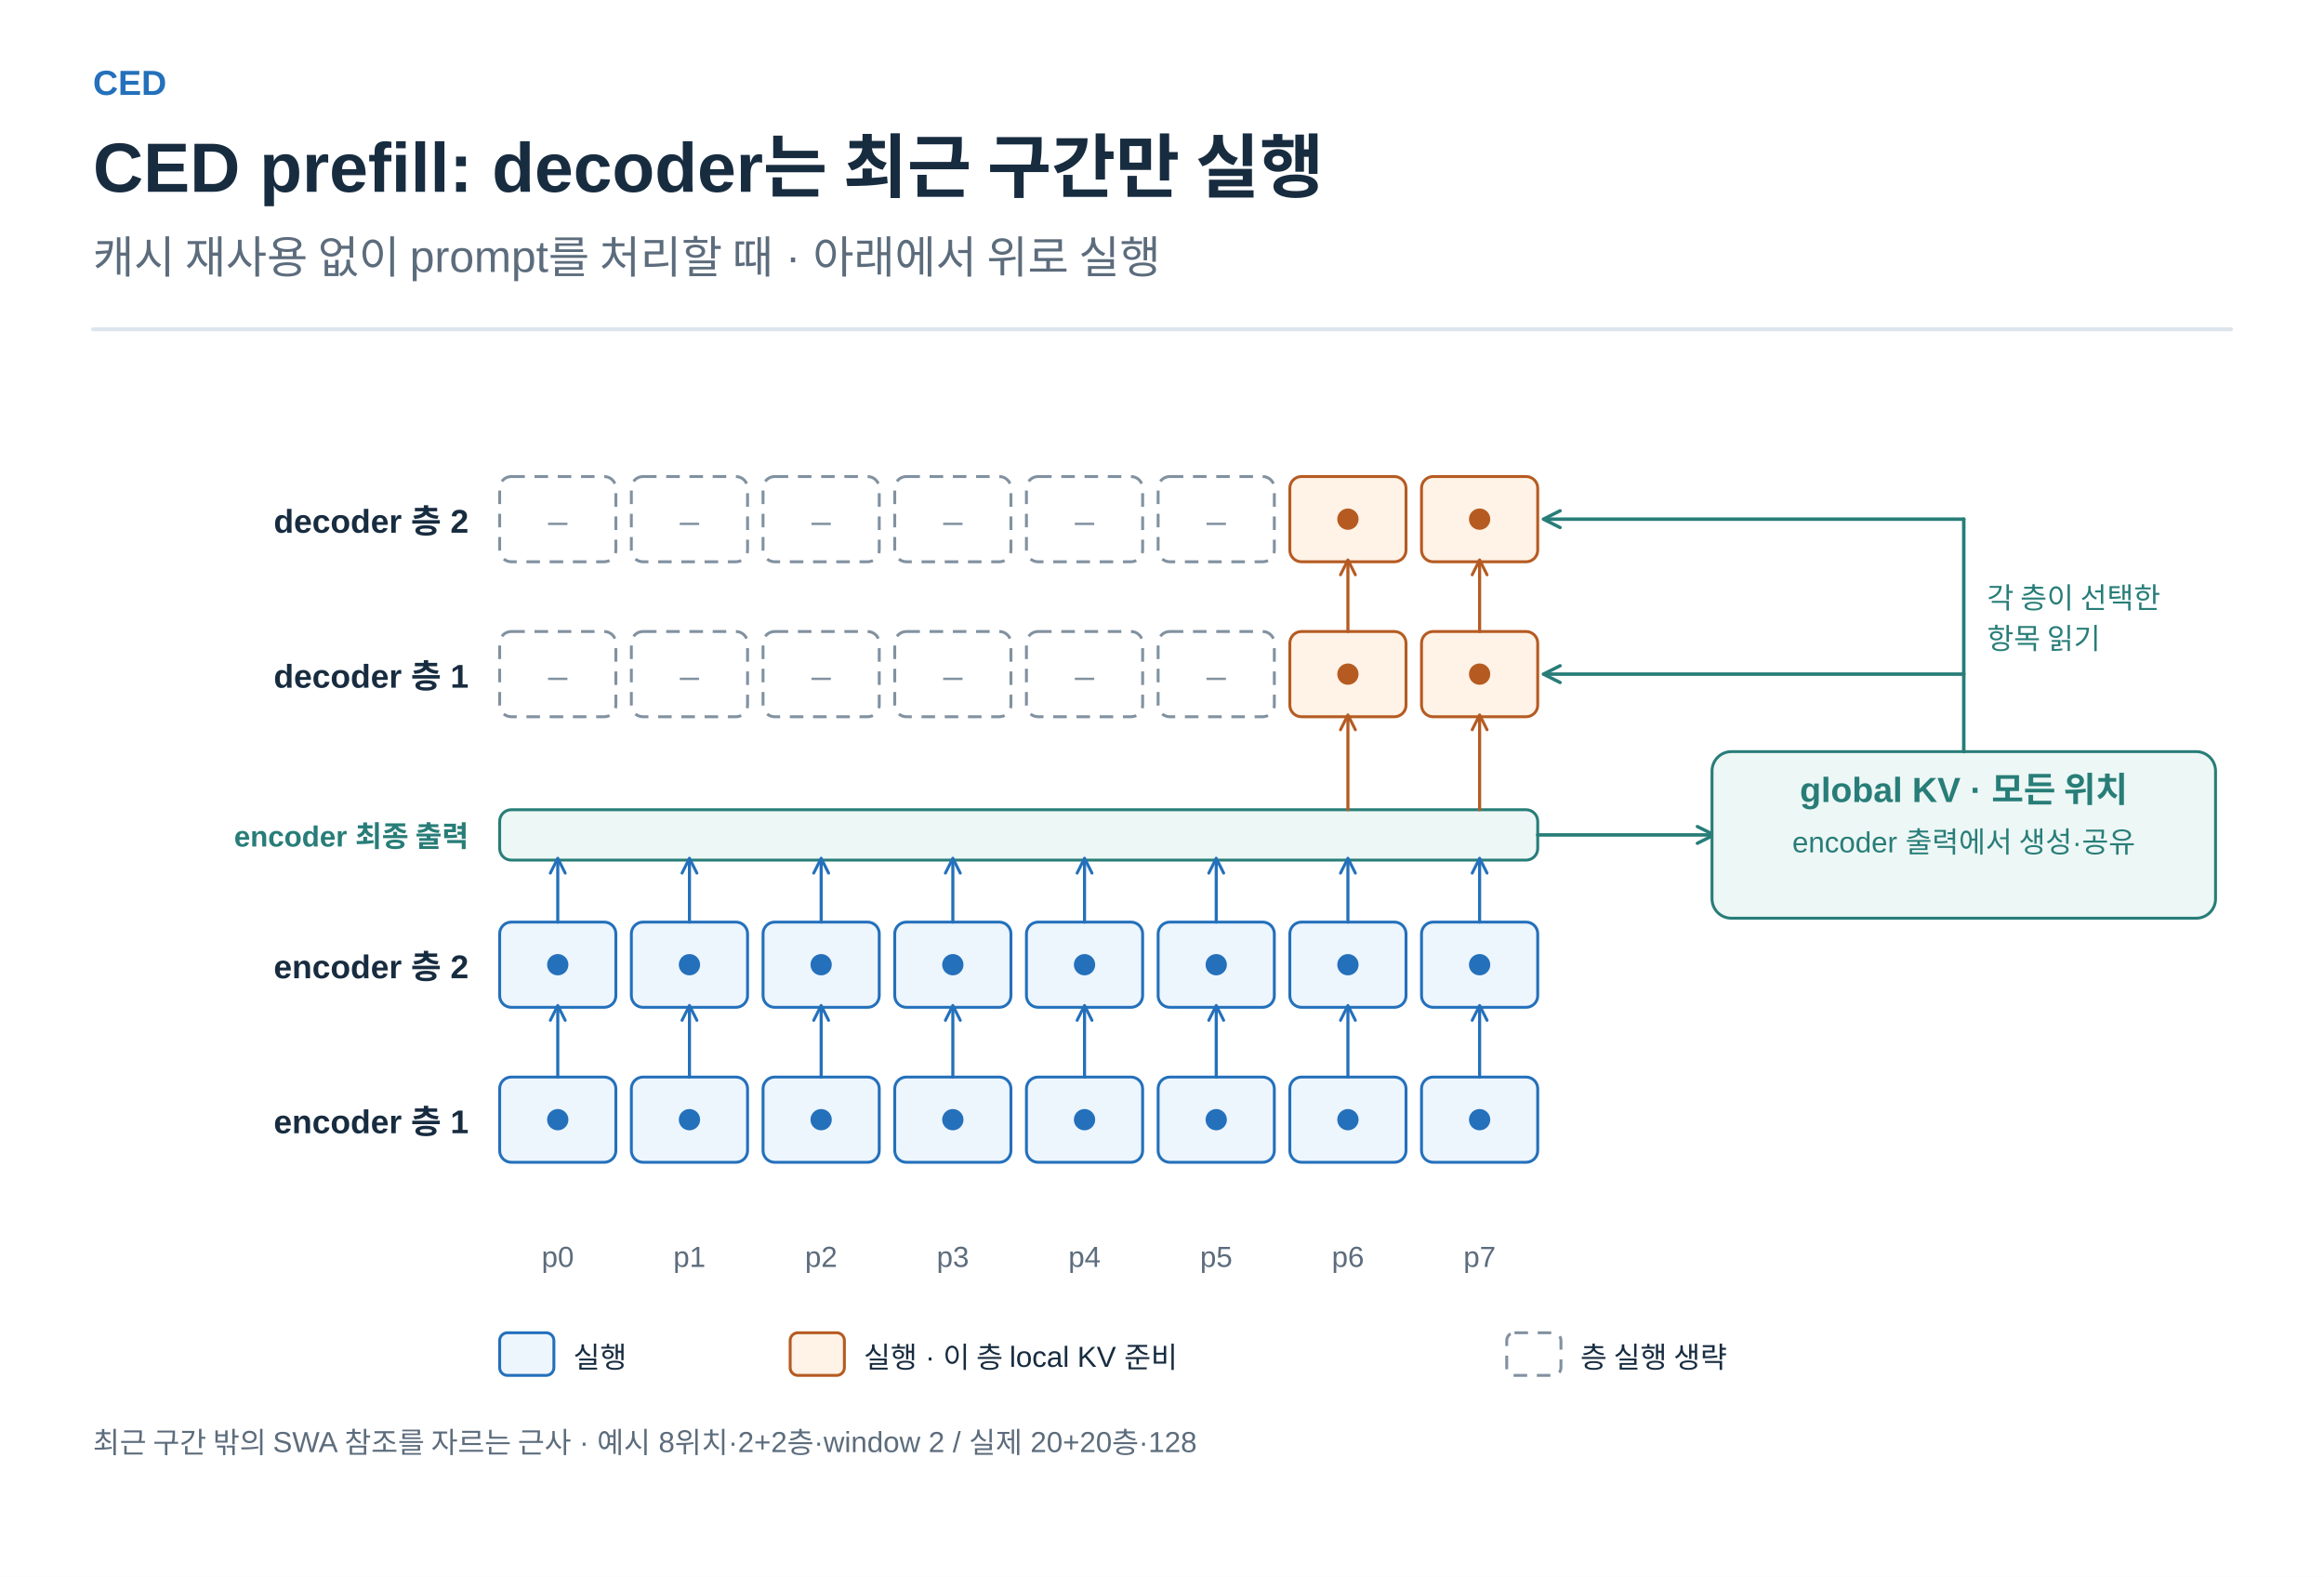
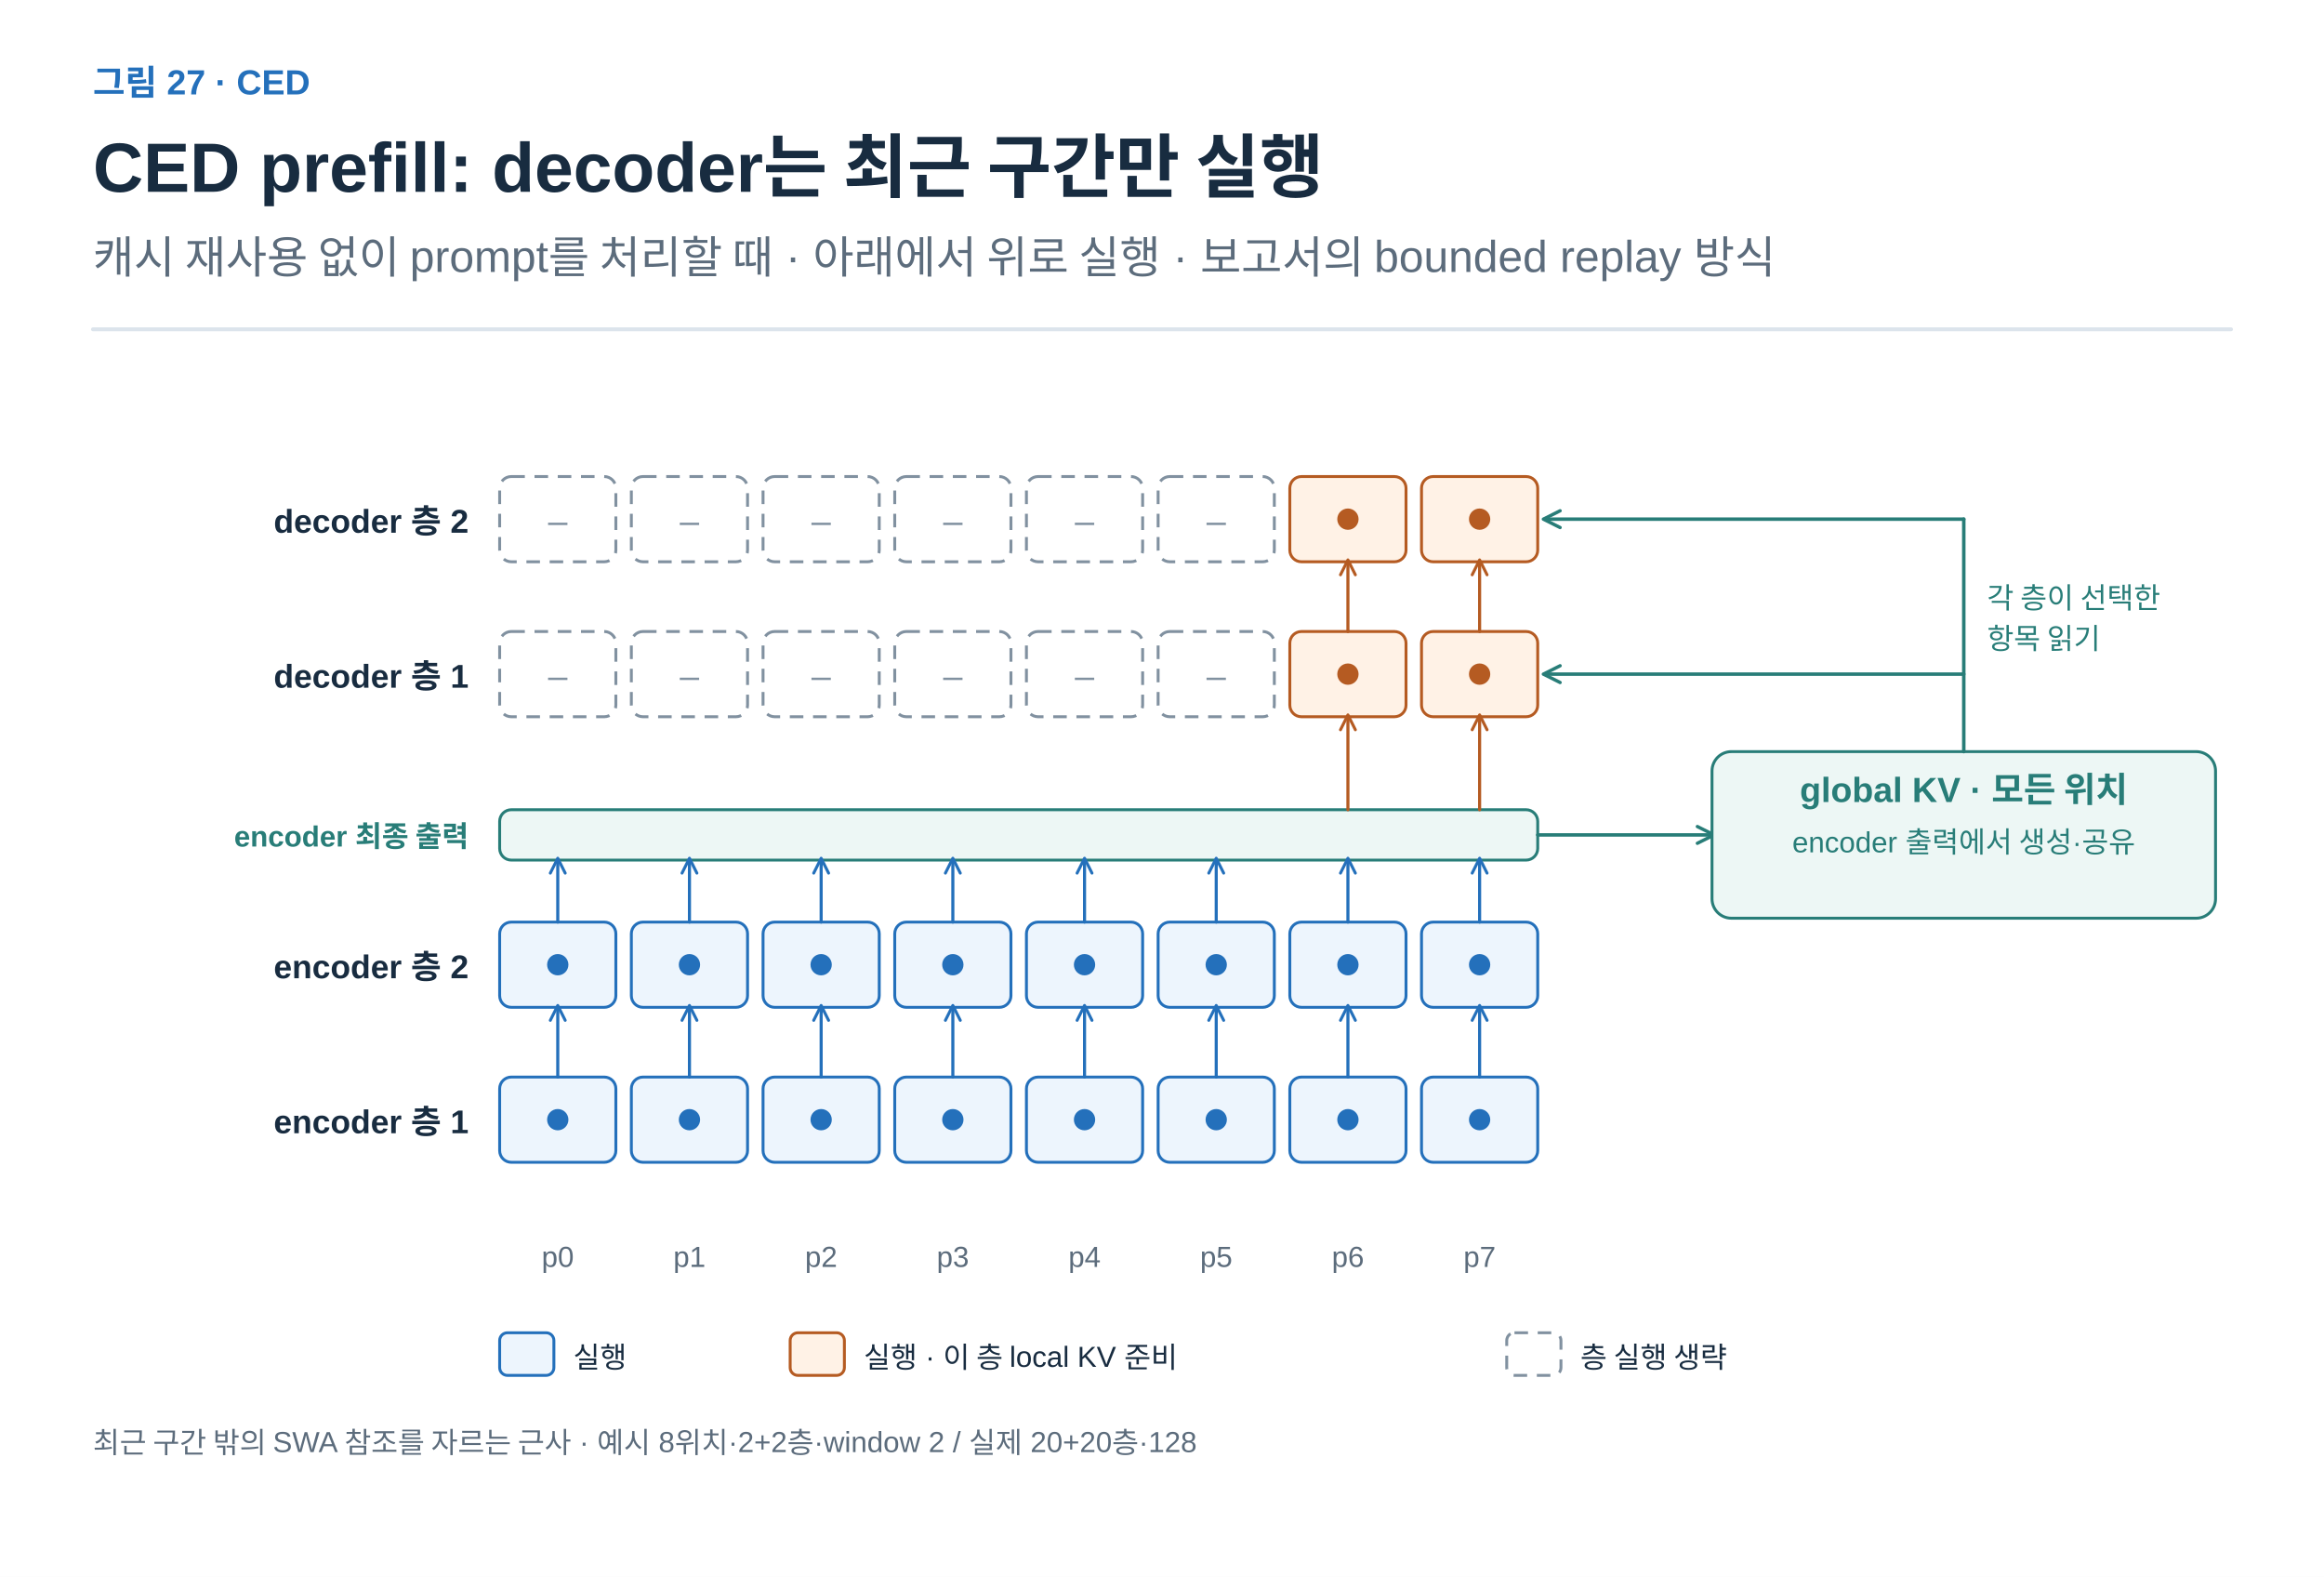
<svg xmlns="http://www.w3.org/2000/svg" width="1200" height="814" viewBox="0 0 1200 814" role="img" aria-labelledby="title desc">
  <defs>
    <marker id="arrow-ink" viewBox="0 0 10 10" refX="8" refY="5" markerWidth="6" markerHeight="6" orient="auto">
      <path d="M1 1 L9 5 L1 9" fill="none" stroke="#182C40" stroke-width="1.6" />
    </marker>
    <marker id="arrow-muted" viewBox="0 0 10 10" refX="8" refY="5" markerWidth="6" markerHeight="6" orient="auto">
      <path d="M1 1 L9 5 L1 9" fill="none" stroke="#5C6C7C" stroke-width="1.6" />
    </marker>
    <marker id="arrow-line" viewBox="0 0 10 10" refX="8" refY="5" markerWidth="6" markerHeight="6" orient="auto">
      <path d="M1 1 L9 5 L1 9" fill="none" stroke="#DCE4EC" stroke-width="1.6" />
    </marker>
    <marker id="arrow-paper" viewBox="0 0 10 10" refX="8" refY="5" markerWidth="6" markerHeight="6" orient="auto">
      <path d="M1 1 L9 5 L1 9" fill="none" stroke="#FFFFFF" stroke-width="1.6" />
    </marker>
    <marker id="arrow-blue" viewBox="0 0 10 10" refX="8" refY="5" markerWidth="6" markerHeight="6" orient="auto">
      <path d="M1 1 L9 5 L1 9" fill="none" stroke="#2470BB" stroke-width="1.6" />
    </marker>
    <marker id="arrow-teal" viewBox="0 0 10 10" refX="8" refY="5" markerWidth="6" markerHeight="6" orient="auto">
      <path d="M1 1 L9 5 L1 9" fill="none" stroke="#287D78" stroke-width="1.6" />
    </marker>
    <marker id="arrow-orange" viewBox="0 0 10 10" refX="8" refY="5" markerWidth="6" markerHeight="6" orient="auto">
      <path d="M1 1 L9 5 L1 9" fill="none" stroke="#B55B22" stroke-width="1.6" />
    </marker>
    <marker id="arrow-purple" viewBox="0 0 10 10" refX="8" refY="5" markerWidth="6" markerHeight="6" orient="auto">
      <path d="M1 1 L9 5 L1 9" fill="none" stroke="#7954A3" stroke-width="1.6" />
    </marker>
    <marker id="arrow-gray" viewBox="0 0 10 10" refX="8" refY="5" markerWidth="6" markerHeight="6" orient="auto">
      <path d="M1 1 L9 5 L1 9" fill="none" stroke="#657789" stroke-width="1.6" />
    </marker>
    <marker id="arrow-red" viewBox="0 0 10 10" refX="8" refY="5" markerWidth="6" markerHeight="6" orient="auto">
      <path d="M1 1 L9 5 L1 9" fill="none" stroke="#B34242" stroke-width="1.6" />
    </marker>
    <marker id="arrow-indigo" viewBox="0 0 10 10" refX="8" refY="5" markerWidth="6" markerHeight="6" orient="auto">
      <path d="M1 1 L9 5 L1 9" fill="none" stroke="#4C60A8" stroke-width="1.6" />
    </marker>
    <marker id="arrow-slate" viewBox="0 0 10 10" refX="8" refY="5" markerWidth="6" markerHeight="6" orient="auto">
      <path d="M1 1 L9 5 L1 9" fill="none" stroke="#8191A0" stroke-width="1.6" />
    </marker>
    <marker id="arrow-surface" viewBox="0 0 10 10" refX="8" refY="5" markerWidth="6" markerHeight="6" orient="auto">
      <path d="M1 1 L9 5 L1 9" fill="none" stroke="#F8FAFC" stroke-width="1.6" />
    </marker>
  </defs>
  <style>text{font-family:Arial,"Apple SD Gothic Neo","Noto Sans KR",sans-serif}text[font-family]{font-family:Menlo,Consolas,monospace}path{stroke-linecap:round;stroke-linejoin:round}</style>
  <rect width="100%" height="100%" fill="white" />
-   <text x="48" y="49" fill="#2470BB" font-size="18" font-weight="600" text-anchor="start" data-max-width="1104">CED</text>
+   <text x="48" y="49" fill="#2470BB" font-size="18" font-weight="600" text-anchor="start" data-max-width="1104">그림 27 · CED</text>
  <text x="48" y="99" fill="#182C40" font-size="36" font-weight="700" text-anchor="start" data-max-width="1104">CED prefill: decoder는 최근 구간만 실행</text>
-   <text x="48" y="141" fill="#5C6C7C" font-size="23" font-weight="400" text-anchor="start" data-max-width="1104">캐시 재사용 없이 prompt를 처리할 때 · 아래에서 위로 실행</text>
+   <text x="48" y="141" fill="#5C6C7C" font-size="23" font-weight="400" text-anchor="start" data-max-width="1104">캐시 재사용 없이 prompt를 처리할 때 · 아래에서 위로 실행 · 보고서의 bounded replay 방식</text>
  <path d="M48,170 H1152" stroke="#DCE4EC" stroke-width="2" />
  <g transform="translate(48 206) scale(1)" data-panel="1">
    <text x="194" y="69" fill="#182C40" font-size="17" font-weight="600" text-anchor="end" data-max-width="180">decoder 층 2</text>
    <text x="194" y="149" fill="#182C40" font-size="17" font-weight="600" text-anchor="end" data-max-width="180">decoder 층 1</text>
    <text x="194" y="299" fill="#182C40" font-size="17" font-weight="600" text-anchor="end" data-max-width="180">encoder 층 2</text>
    <text x="194" y="379" fill="#182C40" font-size="17" font-weight="600" text-anchor="end" data-max-width="180">encoder 층 1</text>
    <rect x="210" y="350" width="60" height="44" rx="6" fill="#EDF5FD" stroke="#2470BB" stroke-width="1.5" />
    <circle cx="240" cy="372" r="5" fill="#2470BB" stroke="#2470BB" />
    <rect x="210" y="270" width="60" height="44" rx="6" fill="#EDF5FD" stroke="#2470BB" stroke-width="1.5" />
    <circle cx="240" cy="292" r="5" fill="#2470BB" stroke="#2470BB" />
    <rect x="210" y="120" width="60" height="44" rx="6" fill="#FFFFFF" stroke="#8191A0" stroke-width="1.5" stroke-dasharray="7 5" />
    <text x="240" y="149" fill="#8191A0" font-size="18" font-weight="400" text-anchor="middle" data-max-width="60">–</text>
    <rect x="210" y="40" width="60" height="44" rx="6" fill="#FFFFFF" stroke="#8191A0" stroke-width="1.5" stroke-dasharray="7 5" />
    <text x="240" y="69" fill="#8191A0" font-size="18" font-weight="400" text-anchor="middle" data-max-width="60">–</text>
    <text x="240" y="448" fill="#5C6C7C" font-size="15" font-weight="400" text-anchor="middle" data-max-width="60">p0</text>
    <path d="M240 350 L240 314" stroke="#2470BB" stroke-width="1.6" fill="none" marker-end="url(#arrow-blue)" />
    <rect x="278" y="350" width="60" height="44" rx="6" fill="#EDF5FD" stroke="#2470BB" stroke-width="1.5" />
    <circle cx="308" cy="372" r="5" fill="#2470BB" stroke="#2470BB" />
    <rect x="278" y="270" width="60" height="44" rx="6" fill="#EDF5FD" stroke="#2470BB" stroke-width="1.5" />
    <circle cx="308" cy="292" r="5" fill="#2470BB" stroke="#2470BB" />
    <rect x="278" y="120" width="60" height="44" rx="6" fill="#FFFFFF" stroke="#8191A0" stroke-width="1.5" stroke-dasharray="7 5" />
    <text x="308" y="149" fill="#8191A0" font-size="18" font-weight="400" text-anchor="middle" data-max-width="60">–</text>
    <rect x="278" y="40" width="60" height="44" rx="6" fill="#FFFFFF" stroke="#8191A0" stroke-width="1.5" stroke-dasharray="7 5" />
    <text x="308" y="69" fill="#8191A0" font-size="18" font-weight="400" text-anchor="middle" data-max-width="60">–</text>
    <text x="308" y="448" fill="#5C6C7C" font-size="15" font-weight="400" text-anchor="middle" data-max-width="60">p1</text>
    <path d="M308 350 L308 314" stroke="#2470BB" stroke-width="1.6" fill="none" marker-end="url(#arrow-blue)" />
    <rect x="346" y="350" width="60" height="44" rx="6" fill="#EDF5FD" stroke="#2470BB" stroke-width="1.5" />
    <circle cx="376" cy="372" r="5" fill="#2470BB" stroke="#2470BB" />
    <rect x="346" y="270" width="60" height="44" rx="6" fill="#EDF5FD" stroke="#2470BB" stroke-width="1.5" />
    <circle cx="376" cy="292" r="5" fill="#2470BB" stroke="#2470BB" />
    <rect x="346" y="120" width="60" height="44" rx="6" fill="#FFFFFF" stroke="#8191A0" stroke-width="1.5" stroke-dasharray="7 5" />
    <text x="376" y="149" fill="#8191A0" font-size="18" font-weight="400" text-anchor="middle" data-max-width="60">–</text>
    <rect x="346" y="40" width="60" height="44" rx="6" fill="#FFFFFF" stroke="#8191A0" stroke-width="1.5" stroke-dasharray="7 5" />
    <text x="376" y="69" fill="#8191A0" font-size="18" font-weight="400" text-anchor="middle" data-max-width="60">–</text>
    <text x="376" y="448" fill="#5C6C7C" font-size="15" font-weight="400" text-anchor="middle" data-max-width="60">p2</text>
    <path d="M376 350 L376 314" stroke="#2470BB" stroke-width="1.6" fill="none" marker-end="url(#arrow-blue)" />
    <rect x="414" y="350" width="60" height="44" rx="6" fill="#EDF5FD" stroke="#2470BB" stroke-width="1.5" />
    <circle cx="444" cy="372" r="5" fill="#2470BB" stroke="#2470BB" />
    <rect x="414" y="270" width="60" height="44" rx="6" fill="#EDF5FD" stroke="#2470BB" stroke-width="1.5" />
    <circle cx="444" cy="292" r="5" fill="#2470BB" stroke="#2470BB" />
    <rect x="414" y="120" width="60" height="44" rx="6" fill="#FFFFFF" stroke="#8191A0" stroke-width="1.5" stroke-dasharray="7 5" />
    <text x="444" y="149" fill="#8191A0" font-size="18" font-weight="400" text-anchor="middle" data-max-width="60">–</text>
    <rect x="414" y="40" width="60" height="44" rx="6" fill="#FFFFFF" stroke="#8191A0" stroke-width="1.5" stroke-dasharray="7 5" />
    <text x="444" y="69" fill="#8191A0" font-size="18" font-weight="400" text-anchor="middle" data-max-width="60">–</text>
    <text x="444" y="448" fill="#5C6C7C" font-size="15" font-weight="400" text-anchor="middle" data-max-width="60">p3</text>
    <path d="M444 350 L444 314" stroke="#2470BB" stroke-width="1.6" fill="none" marker-end="url(#arrow-blue)" />
    <rect x="482" y="350" width="60" height="44" rx="6" fill="#EDF5FD" stroke="#2470BB" stroke-width="1.5" />
    <circle cx="512" cy="372" r="5" fill="#2470BB" stroke="#2470BB" />
    <rect x="482" y="270" width="60" height="44" rx="6" fill="#EDF5FD" stroke="#2470BB" stroke-width="1.5" />
    <circle cx="512" cy="292" r="5" fill="#2470BB" stroke="#2470BB" />
    <rect x="482" y="120" width="60" height="44" rx="6" fill="#FFFFFF" stroke="#8191A0" stroke-width="1.5" stroke-dasharray="7 5" />
    <text x="512" y="149" fill="#8191A0" font-size="18" font-weight="400" text-anchor="middle" data-max-width="60">–</text>
    <rect x="482" y="40" width="60" height="44" rx="6" fill="#FFFFFF" stroke="#8191A0" stroke-width="1.5" stroke-dasharray="7 5" />
    <text x="512" y="69" fill="#8191A0" font-size="18" font-weight="400" text-anchor="middle" data-max-width="60">–</text>
    <text x="512" y="448" fill="#5C6C7C" font-size="15" font-weight="400" text-anchor="middle" data-max-width="60">p4</text>
    <path d="M512 350 L512 314" stroke="#2470BB" stroke-width="1.6" fill="none" marker-end="url(#arrow-blue)" />
    <rect x="550" y="350" width="60" height="44" rx="6" fill="#EDF5FD" stroke="#2470BB" stroke-width="1.5" />
    <circle cx="580" cy="372" r="5" fill="#2470BB" stroke="#2470BB" />
    <rect x="550" y="270" width="60" height="44" rx="6" fill="#EDF5FD" stroke="#2470BB" stroke-width="1.5" />
    <circle cx="580" cy="292" r="5" fill="#2470BB" stroke="#2470BB" />
    <rect x="550" y="120" width="60" height="44" rx="6" fill="#FFFFFF" stroke="#8191A0" stroke-width="1.5" stroke-dasharray="7 5" />
    <text x="580" y="149" fill="#8191A0" font-size="18" font-weight="400" text-anchor="middle" data-max-width="60">–</text>
    <rect x="550" y="40" width="60" height="44" rx="6" fill="#FFFFFF" stroke="#8191A0" stroke-width="1.5" stroke-dasharray="7 5" />
    <text x="580" y="69" fill="#8191A0" font-size="18" font-weight="400" text-anchor="middle" data-max-width="60">–</text>
    <text x="580" y="448" fill="#5C6C7C" font-size="15" font-weight="400" text-anchor="middle" data-max-width="60">p5</text>
    <path d="M580 350 L580 314" stroke="#2470BB" stroke-width="1.6" fill="none" marker-end="url(#arrow-blue)" />
    <rect x="618" y="350" width="60" height="44" rx="6" fill="#EDF5FD" stroke="#2470BB" stroke-width="1.5" />
    <circle cx="648" cy="372" r="5" fill="#2470BB" stroke="#2470BB" />
    <rect x="618" y="270" width="60" height="44" rx="6" fill="#EDF5FD" stroke="#2470BB" stroke-width="1.5" />
    <circle cx="648" cy="292" r="5" fill="#2470BB" stroke="#2470BB" />
    <rect x="618" y="120" width="60" height="44" rx="6" fill="#FFF2E6" stroke="#B55B22" stroke-width="1.5" />
    <circle cx="648" cy="142" r="5" fill="#B55B22" stroke="#B55B22" />
    <rect x="618" y="40" width="60" height="44" rx="6" fill="#FFF2E6" stroke="#B55B22" stroke-width="1.5" />
    <circle cx="648" cy="62" r="5" fill="#B55B22" stroke="#B55B22" />
    <text x="648" y="448" fill="#5C6C7C" font-size="15" font-weight="400" text-anchor="middle" data-max-width="60">p6</text>
    <path d="M648 350 L648 314" stroke="#2470BB" stroke-width="1.6" fill="none" marker-end="url(#arrow-blue)" />
    <rect x="686" y="350" width="60" height="44" rx="6" fill="#EDF5FD" stroke="#2470BB" stroke-width="1.5" />
    <circle cx="716" cy="372" r="5" fill="#2470BB" stroke="#2470BB" />
    <rect x="686" y="270" width="60" height="44" rx="6" fill="#EDF5FD" stroke="#2470BB" stroke-width="1.5" />
    <circle cx="716" cy="292" r="5" fill="#2470BB" stroke="#2470BB" />
    <rect x="686" y="120" width="60" height="44" rx="6" fill="#FFF2E6" stroke="#B55B22" stroke-width="1.5" />
    <circle cx="716" cy="142" r="5" fill="#B55B22" stroke="#B55B22" />
    <rect x="686" y="40" width="60" height="44" rx="6" fill="#FFF2E6" stroke="#B55B22" stroke-width="1.5" />
    <circle cx="716" cy="62" r="5" fill="#B55B22" stroke="#B55B22" />
    <text x="716" y="448" fill="#5C6C7C" font-size="15" font-weight="400" text-anchor="middle" data-max-width="60">p7</text>
    <path d="M716 350 L716 314" stroke="#2470BB" stroke-width="1.6" fill="none" marker-end="url(#arrow-blue)" />
    <rect x="210" y="212" width="536" height="26" rx="6" fill="#EDF7F5" stroke="#287D78" stroke-width="1.5" />
    <text x="194" y="231" fill="#287D78" font-size="15" font-weight="600" text-anchor="end" data-max-width="180">encoder 최종 출력</text>
    <path d="M240 270 L240 238" stroke="#2470BB" stroke-width="1.6" fill="none" marker-end="url(#arrow-blue)" />
    <path d="M308 270 L308 238" stroke="#2470BB" stroke-width="1.6" fill="none" marker-end="url(#arrow-blue)" />
    <path d="M376 270 L376 238" stroke="#2470BB" stroke-width="1.6" fill="none" marker-end="url(#arrow-blue)" />
    <path d="M444 270 L444 238" stroke="#2470BB" stroke-width="1.6" fill="none" marker-end="url(#arrow-blue)" />
    <path d="M512 270 L512 238" stroke="#2470BB" stroke-width="1.6" fill="none" marker-end="url(#arrow-blue)" />
    <path d="M580 270 L580 238" stroke="#2470BB" stroke-width="1.6" fill="none" marker-end="url(#arrow-blue)" />
    <path d="M648 270 L648 238" stroke="#2470BB" stroke-width="1.6" fill="none" marker-end="url(#arrow-blue)" />
    <path d="M716 270 L716 238" stroke="#2470BB" stroke-width="1.6" fill="none" marker-end="url(#arrow-blue)" />
    <path d="M648 212 L648 164" stroke="#B55B22" stroke-width="1.6" fill="none" marker-end="url(#arrow-orange)" />
    <path d="M648 120 L648 84" stroke="#B55B22" stroke-width="1.6" fill="none" marker-end="url(#arrow-orange)" />
    <path d="M716 212 L716 164" stroke="#B55B22" stroke-width="1.6" fill="none" marker-end="url(#arrow-orange)" />
    <path d="M716 120 L716 84" stroke="#B55B22" stroke-width="1.6" fill="none" marker-end="url(#arrow-orange)" />
    <path d="M746 225 L836 225" stroke="#287D78" stroke-width="1.8" fill="none" marker-end="url(#arrow-teal)" />
    <rect x="836" y="182" width="260" height="86" rx="10" fill="#EDF7F5" stroke="#287D78" stroke-width="1.5" />
    <text x="966" y="208" fill="#287D78" font-size="18" font-weight="700" text-anchor="middle" data-max-width="250">global KV · 모든 위치</text>
    <text x="966" y="234" fill="#287D78" font-size="15" font-weight="400" text-anchor="middle" data-max-width="250">encoder 출력에서 생성·공유</text>
    <path d="M966 182 L966 62" stroke="#287D78" stroke-width="1.8" fill="none" data-wire="trunk" data-source="966,182" />
    <path d="M966 142 L750 142" stroke="#287D78" stroke-width="1.8" fill="none" marker-end="url(#arrow-teal)" />
    <path d="M966 62 L750 62" stroke="#287D78" stroke-width="1.8" fill="none" marker-end="url(#arrow-teal)" />
    <text x="978" y="108" fill="#287D78" font-size="15" font-weight="400" text-anchor="start" data-max-width="130">각 층이 선택한</text>
    <text x="978" y="129" fill="#287D78" font-size="15" font-weight="400" text-anchor="start" data-max-width="130">항목 읽기</text>
    <rect x="210" y="482" width="28" height="22" rx="4" fill="#EDF5FD" stroke="#2470BB" stroke-width="1.5" />
    <text x="248" y="500" fill="#182C40" font-size="15" font-weight="400" text-anchor="start" data-max-width="300">실행</text>
    <rect x="360" y="482" width="28" height="22" rx="4" fill="#FFF2E6" stroke="#B55B22" stroke-width="1.5" />
    <text x="398" y="500" fill="#182C40" font-size="15" font-weight="400" text-anchor="start" data-max-width="300">실행 · 이 층 local KV 준비</text>
    <rect x="730" y="482" width="28" height="22" rx="4" fill="#FFFFFF" stroke="#8191A0" stroke-width="1.5" stroke-dasharray="7 5" />
    <text x="768" y="500" fill="#182C40" font-size="15" font-weight="400" text-anchor="start" data-max-width="300">층 실행 생략</text>
    <text x="0" y="544" fill="#5C6C7C" font-size="15" font-weight="400" text-anchor="start" data-max-width="1100">
      <tspan>최근 구간 밖의 SWA 참조를 자르는 근사 · 예시 8위치·2+2층·window 2 / 실제 20+20층·128</tspan>
    </text>
  </g>
</svg>
